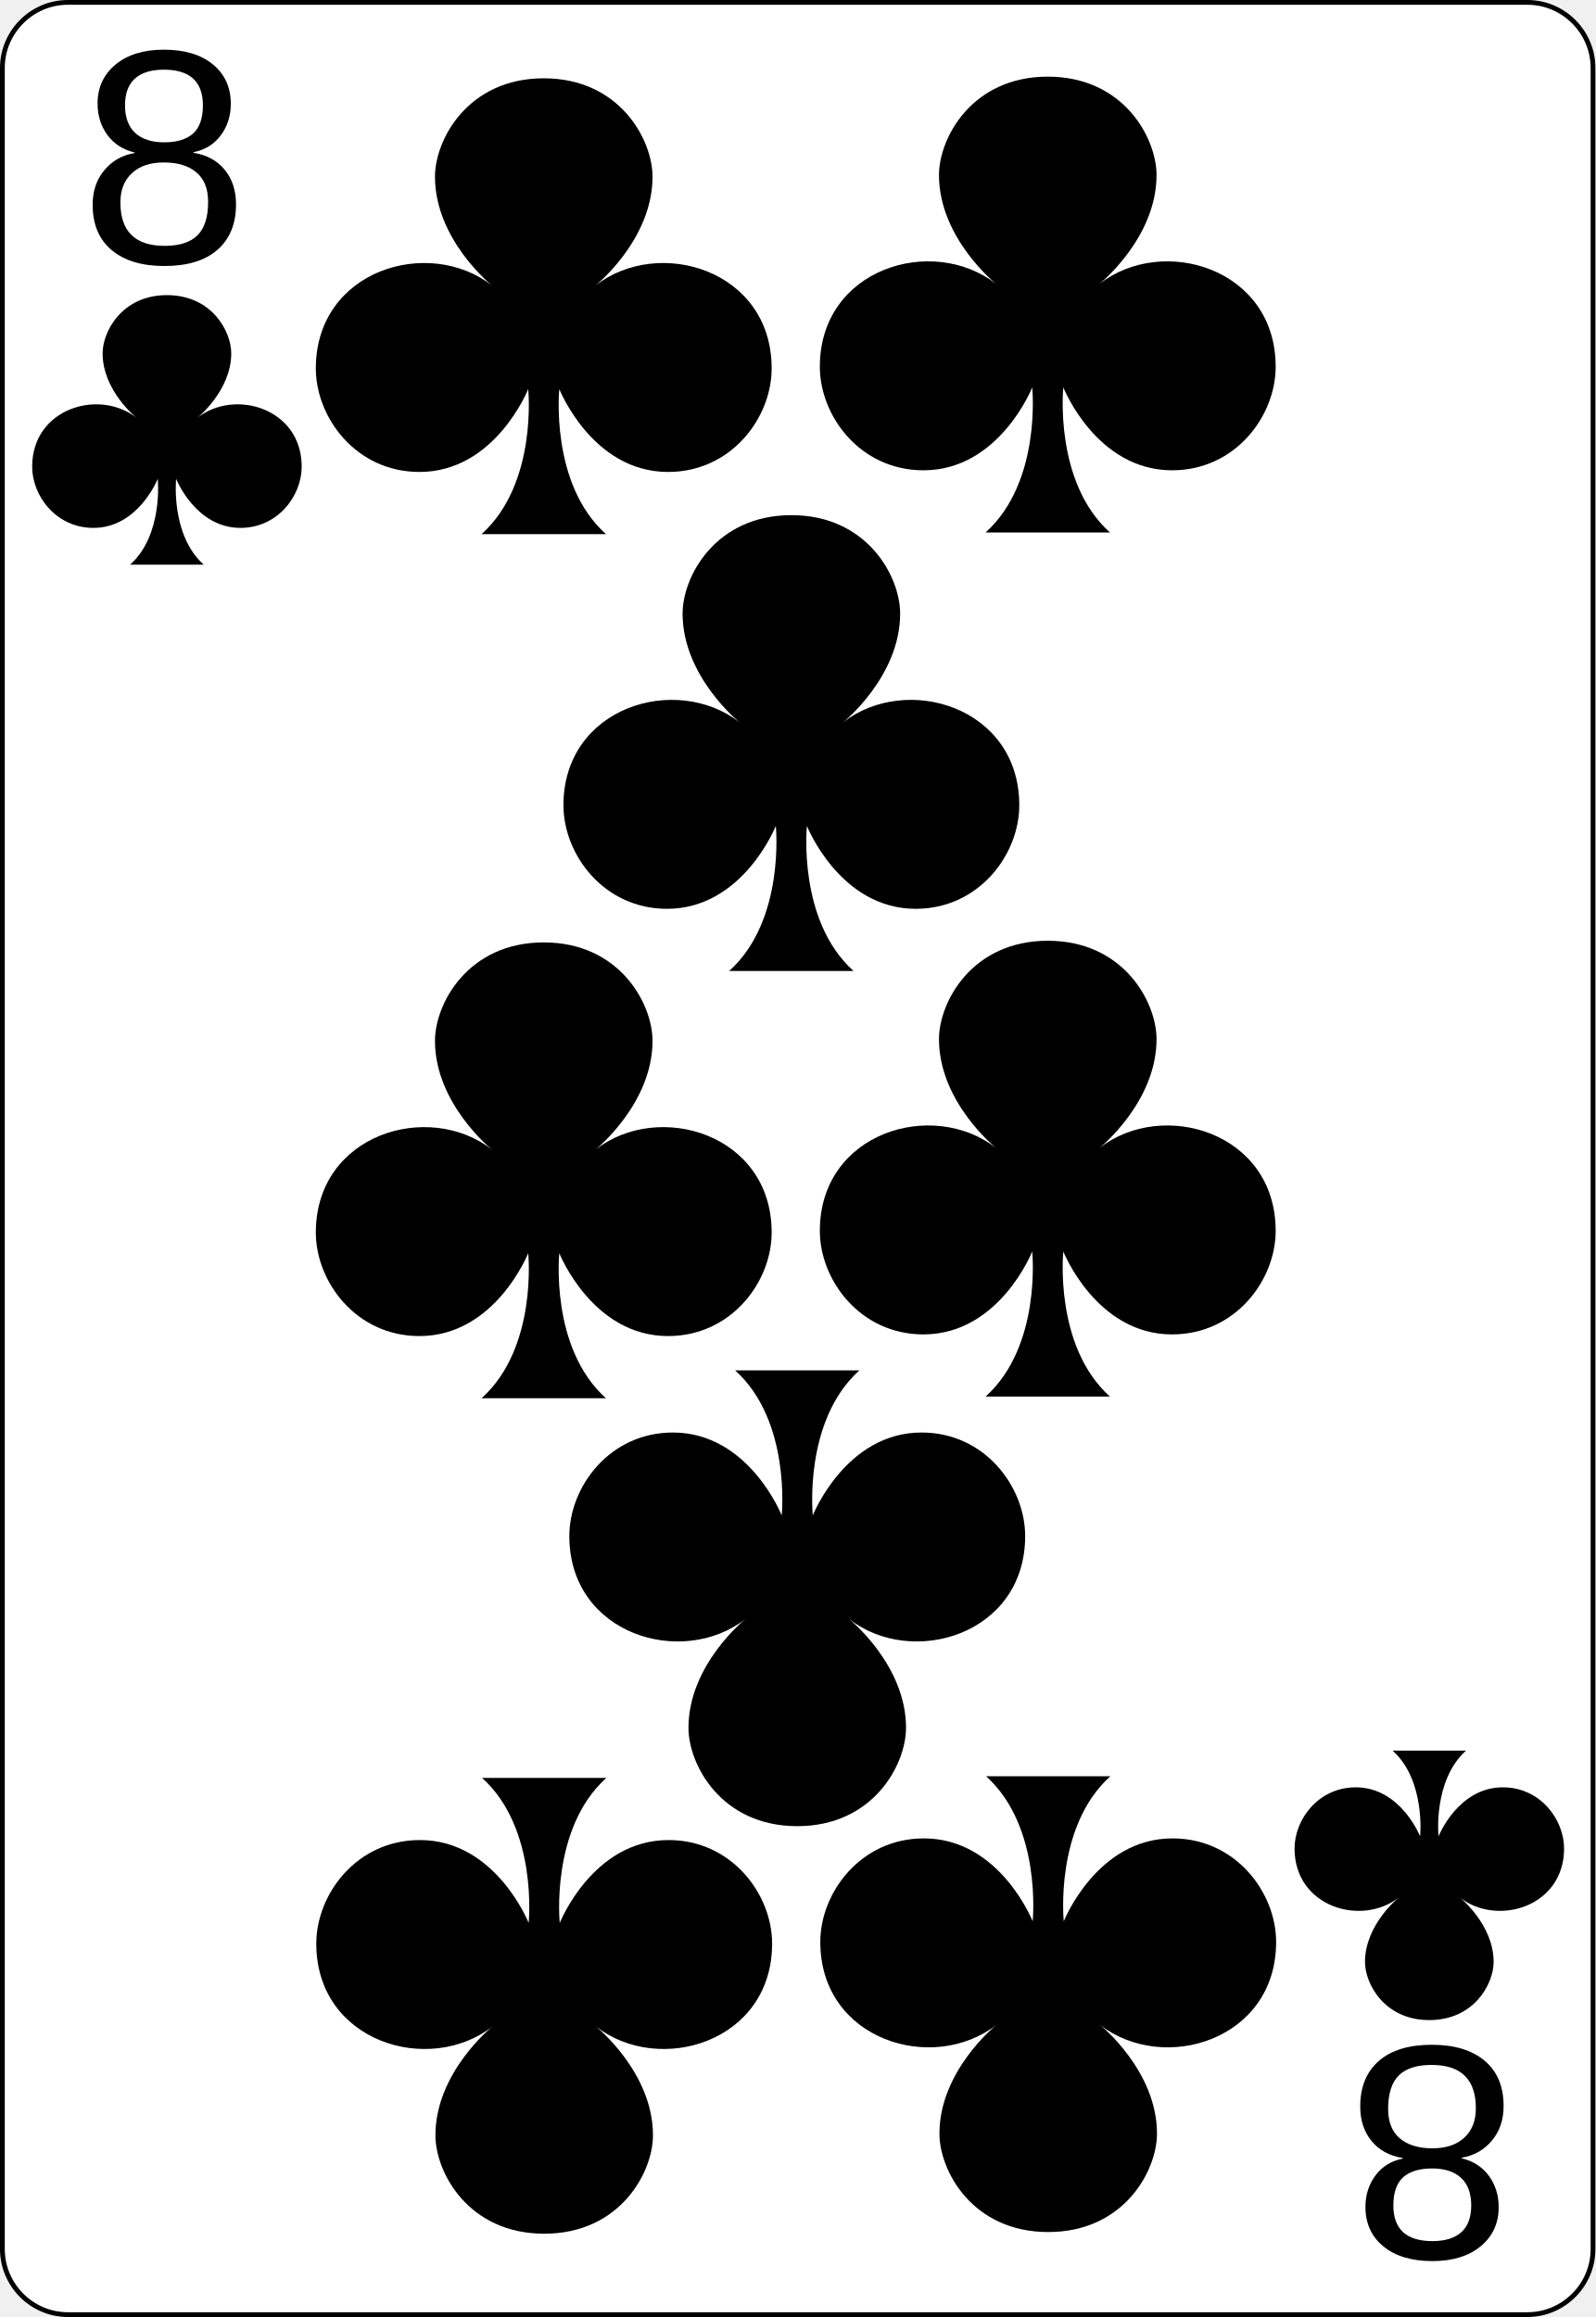
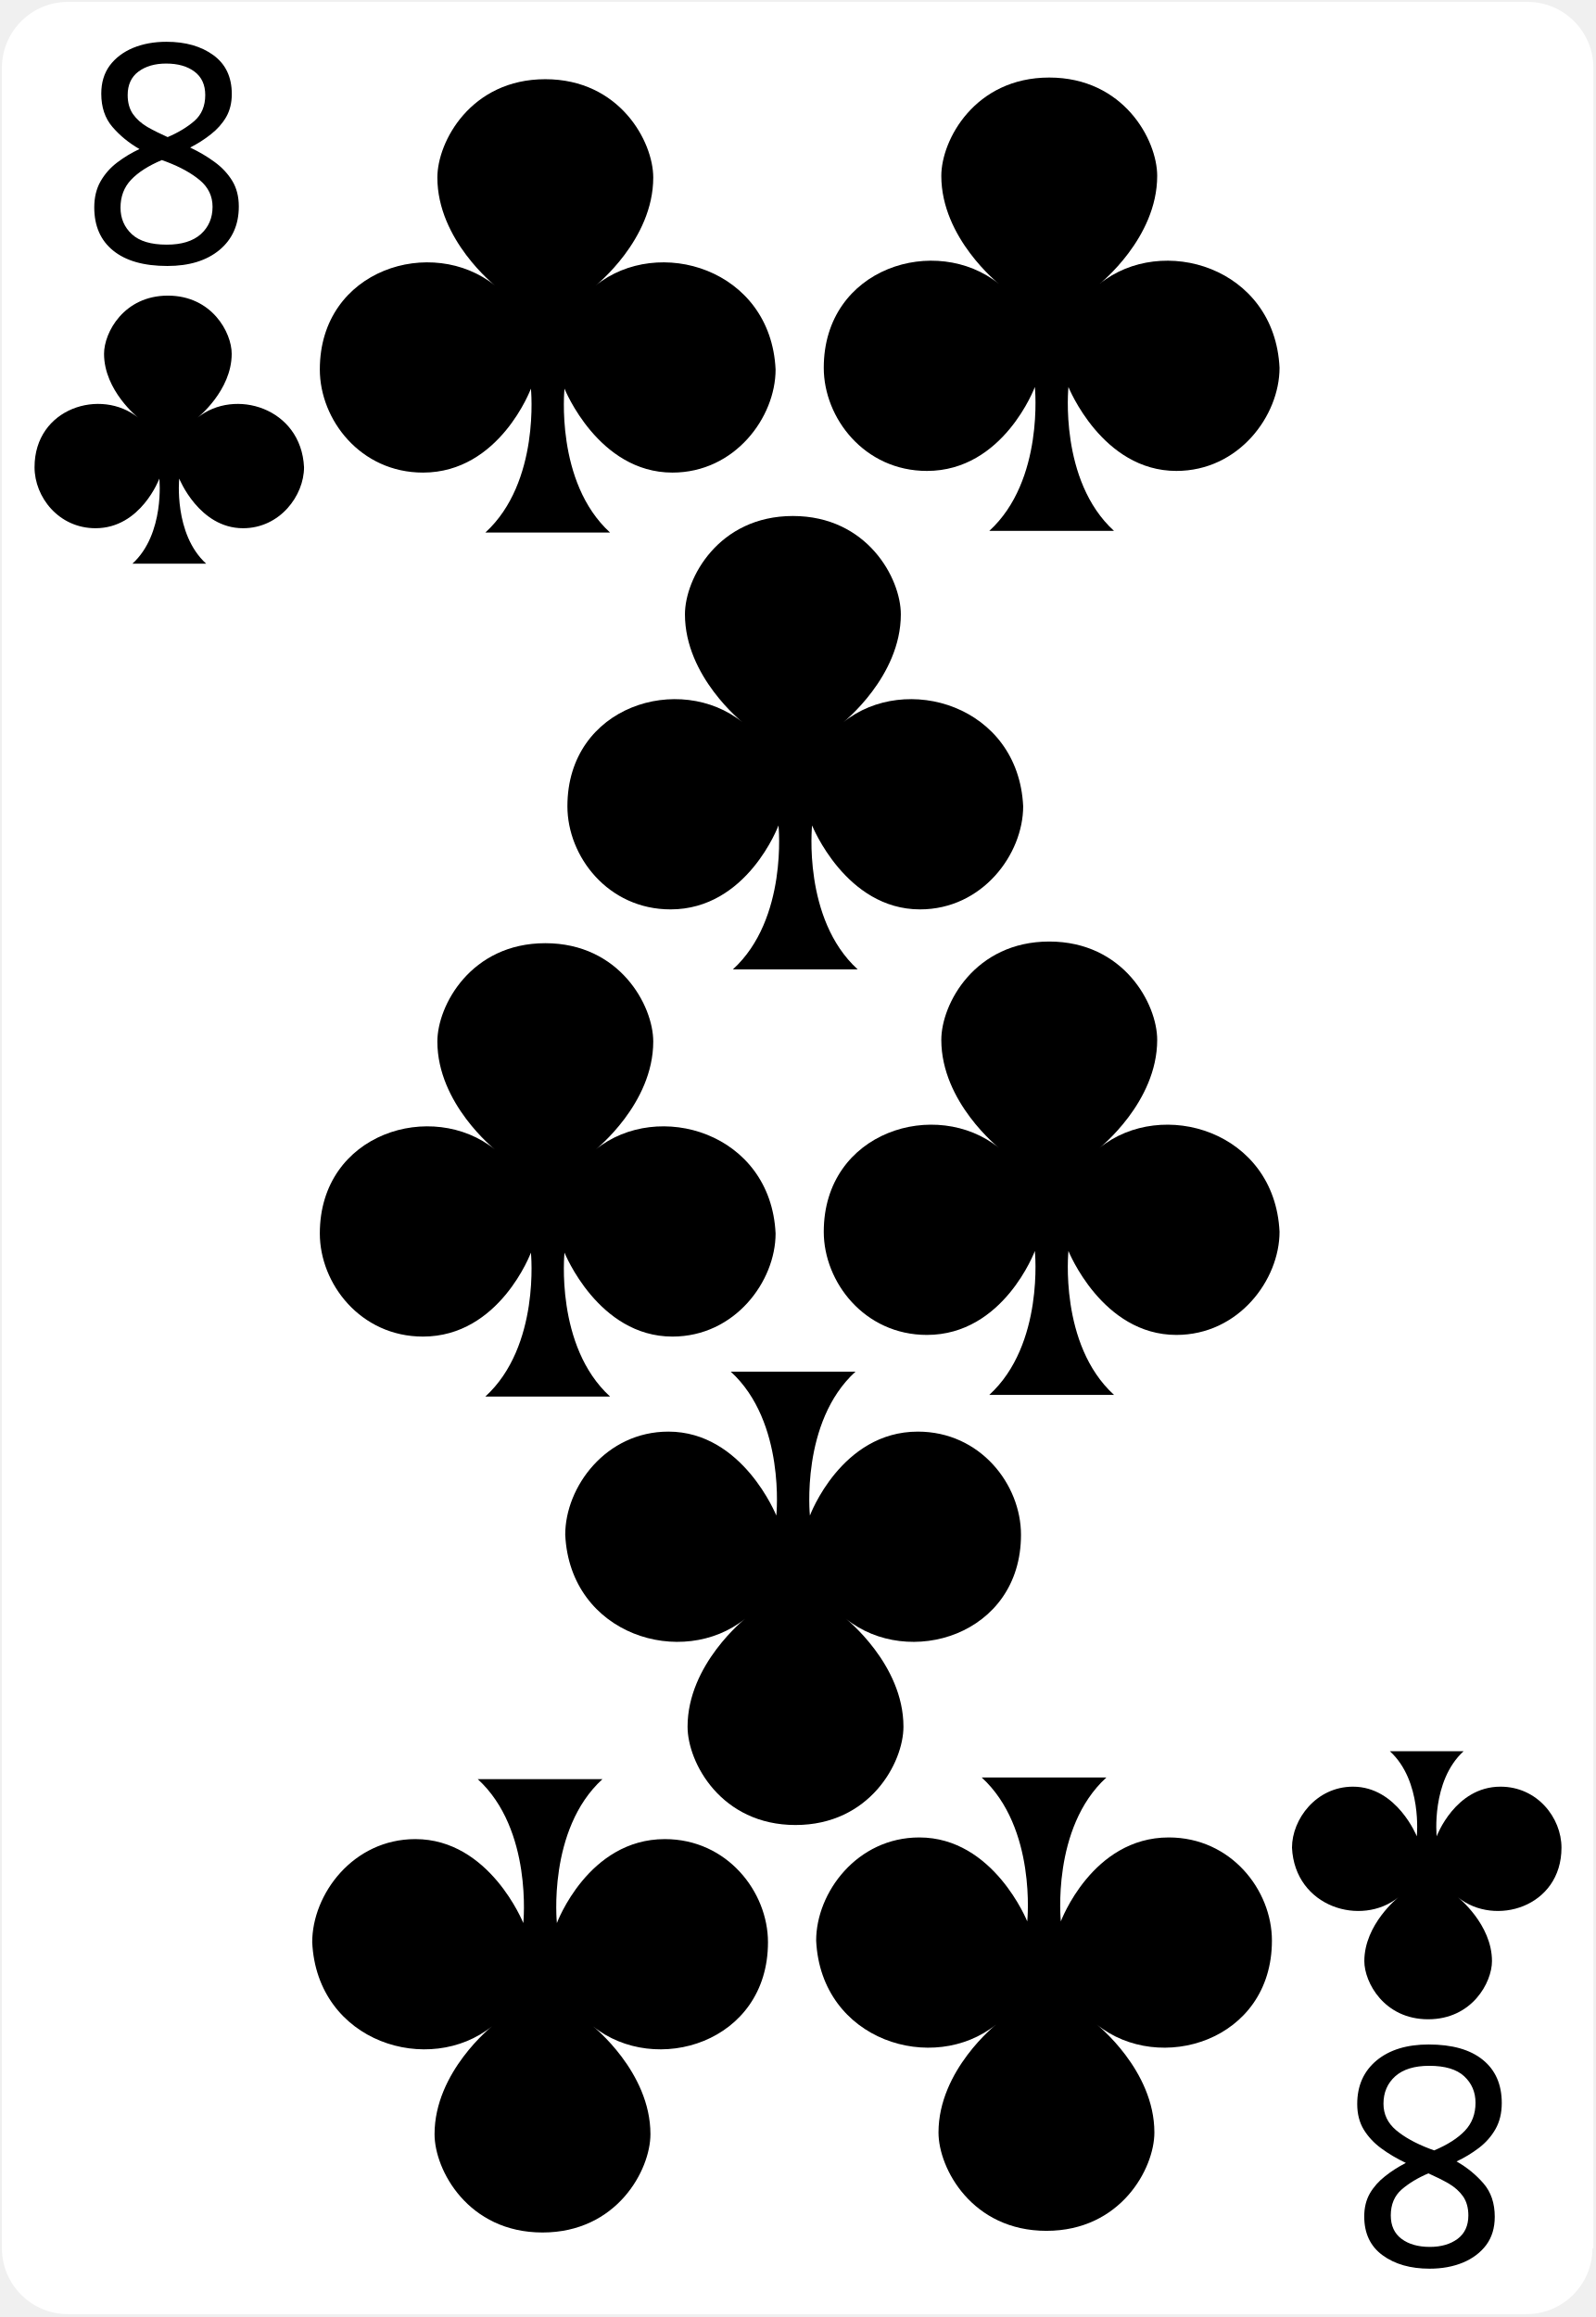
- <svg xmlns="http://www.w3.org/2000/svg" xmlns:xlink="http://www.w3.org/1999/xlink" width="167.087pt" height="242.667pt" viewBox="0 0 167.087 242.667" xml:space="preserve" id="svg2" version="1.1">
-   <defs id="defs41">
-     <radialGradient xlink:href="#linearGradient2984" id="radialGradient3760" cx="48.231" cy="18.138" fx="48.231" fy="18.138" r="9.5" gradientUnits="userSpaceOnUse" gradientTransform="matrix(-1.560526,0.01828294,-0.02684055,-2.290953,123.9838,58.80911)" />
-     <linearGradient id="linearGradient2984">
-       <stop style="stop-color:#000000;stop-opacity:1;" offset="0" id="stop2986" />
-       <stop style="stop-color:#000000;stop-opacity:0.656;" offset="1" id="stop2988" />
-     </linearGradient>
-     <radialGradient xlink:href="#linearGradient3784" id="radialGradient3792" cx="171.487" cy="511.223" fx="171.487" fy="511.223" r="81.903" gradientTransform="matrix(1.152989,-0.6739155,0.3948202,0.6754904,-233.6326,270.4008)" gradientUnits="userSpaceOnUse" />
-     <linearGradient id="linearGradient3784">
-       <stop style="stop-color:#ffffff;stop-opacity:0.534;" offset="0" id="stop3786" />
-       <stop style="stop-color:#000000;stop-opacity:0;" offset="1" id="stop3788" />
-     </linearGradient>
-     <radialGradient r="81.903" fy="511.223" fx="171.487" cy="511.223" cx="171.487" gradientTransform="matrix(1.152989,-0.6739155,0.3948202,0.6754904,-233.6326,270.4008)" gradientUnits="userSpaceOnUse" id="radialGradient3855" xlink:href="#linearGradient3784-4" />
-     <linearGradient id="linearGradient3784-4">
-       <stop style="stop-color:#ffffff;stop-opacity:0.519;" offset="0" id="stop3786-8" />
-       <stop style="stop-color:#000000;stop-opacity:0;" offset="1" id="stop3788-6" />
-     </linearGradient>
-     <radialGradient r="81.903" fy="461.841" fx="181.694" cy="461.841" cx="181.694" gradientTransform="matrix(1.152989,-0.6739155,0.3948202,0.6754904,-233.6326,270.4008)" gradientUnits="userSpaceOnUse" id="radialGradient3916" xlink:href="#linearGradient3784-3" />
-     <linearGradient id="linearGradient3784-3">
-       <stop style="stop-color:#ffffff;stop-opacity:0.702;" offset="0" id="stop3786-86" />
-       <stop style="stop-color:#000000;stop-opacity:0;" offset="1" id="stop3788-2" />
-     </linearGradient>
-   </defs>
-   <g id="Layer_x0020_1" style="fill-rule:nonzero;clip-rule:nonzero;stroke:#000000;stroke-miterlimit:4;">
-     <path style="fill:#FFFFFF;stroke-width:0.5;" d="M166.837,235.548c0,3.777-3.087,6.869-6.871,6.869H7.111c-3.775,0-6.861-3.092-6.861-6.869V7.12C0.25,3.343,3.336,0.25,7.111,0.25h152.855    c3.784,0,6.871,3.093,6.871,6.87v228.428z" id="path5" />
-     <g style="stroke:none;" id="g7">
+ <svg xmlns="http://www.w3.org/2000/svg" version="1.1" id="svg2" x="0px" y="0px" viewBox="0 0 167.1 242.7" style="enable-background:new 0 0 167.1 242.7;" xml:space="preserve">
+   <style type="text/css">
+ 	.st0{fill:#FFFFFF;}
+ 	.st1{font-family:'ArialMT';}
+ 	.st2{font-size:32px;}
+ </style>
+   <g id="Layer_x0020_1">
+     <path id="path5" class="st0" d="M166.8,235.5c0,3.8-3.1,6.9-6.9,6.9H7.1c-3.8,0-6.9-3.1-6.9-6.9V7.1c0-3.8,3.1-6.9,6.9-6.9H160   c3.8,0,6.9,3.1,6.9,6.9V235.5z" />
+     <g id="g7">
      <g id="g9">
- 				
- 			</g>
+ 		</g>
    </g>
    <g id="g15">
- 			
+ 	</g>
+     <g id="g19">
+ 	</g>
+     <g id="g23">
+       <g id="g25">
		</g>
-     <g id="g19">
- 			
+     </g>
+     <g id="g31">
+       <g id="g33">
		</g>
-     <g style="stroke:none;" id="g23">
-       <g id="g25">
- 				
- 			</g>
-     </g>
-     <g style="stroke:none;" id="g31">
-       <g id="g33">
- 				
- 			</g>
    </g>
  </g>
-   <text xml:space="preserve" style="font-size:32px;font-style:normal;font-weight:normal;line-height:125%;letter-spacing:0px;word-spacing:0px;fill:#000000;fill-opacity:1;stroke:none;font-family:Bitstream Vera Sans" x="8.311" y="27.548" id="text3788">
-     <tspan id="tspan3790" x="8.311" y="27.548" style="font-style:normal;font-variant:normal;font-weight:normal;font-stretch:normal;font-family:Arial;-inkscape-font-specification:Arial">8</tspan>
-   </text>
-   <g transform="matrix(1.485651,0,0,1.485651,-54.02466,10.01807)" id="layer1-1-4">
-     <path id="cl-9" d="m 50.291,22.698 c 0,0 2.375,-1.9 2.375,-4.534 0,-1.542 -1.369,-4.102 -4.534,-4.102 -3.165,0 -4.534,2.561 -4.534,4.102 0,2.634 2.375,4.534 2.375,4.534 -2.638,-2.055 -7.341,-0.652 -7.341,3.455 0,2.056 1.68,4.318 4.318,4.318 3.165,0 4.534,-3.455 4.534,-3.455 0,0 0.402,3.938 -1.943,6.046 h 5.182 c -2.345,-2.107 -1.943,-6.046 -1.943,-6.046 0,0 1.369,3.455 4.534,3.455 2.639,0 4.318,-2.263 4.318,-4.318 0,-4.107 -4.703,-5.51 -7.341,-3.455 z" style="fill:#000000" />
+   <text transform="matrix(1 0 0 1 8.3105 27.5484)" class="st1 st2">8</text>
+   <g id="layer1-1-4" transform="matrix(1.485651,0,0,1.485651,-54.02466,10.01807)">
+     <path id="cl-9" d="M50.3,22.7c0,0,2.4-1.9,2.4-4.5c0-1.5-1.4-4.1-4.5-4.1s-4.5,2.6-4.5,4.1   c0,2.6,2.4,4.5,2.4,4.5c-2.6-2.1-7.3-0.7-7.3,3.5c0,2.1,1.7,4.3,4.3,4.3c3.2,0,4.5-3.5,4.5-3.5s0.4,3.9-1.9,6h5.2   c-2.3-2.1-1.9-6-1.9-6s1.4,3.5,4.5,3.5c2.6,0,4.3-2.3,4.3-4.3C57.6,22,52.9,20.6,50.3,22.7z" />
  </g>
-   <text xml:space="preserve" style="font-size:32px;font-style:normal;font-weight:normal;line-height:125%;letter-spacing:0px;word-spacing:0px;fill:#000000;fill-opacity:1;stroke:none;font-family:Bitstream Vera Sans" x="-158.864" y="-214.467" id="text3788-8" transform="scale(-1,-1)">
-     <tspan id="tspan3790-7" x="-158.864" y="-214.467" style="font-style:normal;font-variant:normal;font-weight:normal;font-stretch:normal;font-family:Arial;-inkscape-font-specification:Arial">8</tspan>
-   </text>
-   <g transform="matrix(-1.485651,0,0,-1.485651,221.1992,232.4618)" id="layer1-1-4-1">
-     <path id="cl-9-7" d="m 50.291,22.698 c 0,0 2.375,-1.9 2.375,-4.534 0,-1.542 -1.369,-4.102 -4.534,-4.102 -3.165,0 -4.534,2.561 -4.534,4.102 0,2.634 2.375,4.534 2.375,4.534 -2.638,-2.055 -7.341,-0.652 -7.341,3.455 0,2.056 1.68,4.318 4.318,4.318 3.165,0 4.534,-3.455 4.534,-3.455 0,0 0.402,3.938 -1.943,6.046 h 5.182 c -2.345,-2.107 -1.943,-6.046 -1.943,-6.046 0,0 1.369,3.455 4.534,3.455 2.639,0 4.318,-2.263 4.318,-4.318 0,-4.107 -4.703,-5.51 -7.341,-3.455 z" style="fill:#000000" />
+   <text transform="matrix(-1 0 0 -1 158.8643 214.4668)" class="st1 st2">8</text>
+   <g id="layer1-1-4-1" transform="matrix(-1.485651,0,0,-1.485651,221.1992,232.4618)">
+     <path id="cl-9-7" d="M50.3,22.7c0,0,2.4-1.9,2.4-4.5c0-1.5-1.4-4.1-4.5-4.1s-4.5,2.6-4.5,4.1   c0,2.6,2.4,4.5,2.4,4.5c-2.6-2.1-7.3-0.7-7.3,3.5c0,2.1,1.7,4.3,4.3,4.3c3.2,0,4.5-3.5,4.5-3.5s0.4,3.9-1.9,6h5.2   c-2.3-2.1-1.9-6-1.9-6s1.4,3.5,4.5,3.5c2.6,0,4.3-2.3,4.3-4.3C57.6,22,52.9,20.6,50.3,22.7z" />
  </g>
-   <g transform="matrix(2.512578,0,0,2.512578,-63.98839,-27.13112)" id="layer1-1-4-8">
-     <path id="cl-9-8" d="m 50.291,22.698 c 0,0 2.375,-1.9 2.375,-4.534 0,-1.542 -1.369,-4.102 -4.534,-4.102 -3.165,0 -4.534,2.561 -4.534,4.102 0,2.634 2.375,4.534 2.375,4.534 -2.638,-2.055 -7.341,-0.652 -7.341,3.455 0,2.056 1.68,4.318 4.318,4.318 3.165,0 4.534,-3.455 4.534,-3.455 0,0 0.402,3.938 -1.943,6.046 h 5.182 c -2.345,-2.107 -1.943,-6.046 -1.943,-6.046 0,0 1.369,3.455 4.534,3.455 2.639,0 4.318,-2.263 4.318,-4.318 0,-4.107 -4.703,-5.51 -7.341,-3.455 z" style="fill:#000000" />
+   <g id="layer1-1-4-8" transform="matrix(2.512578,0,0,2.512578,-63.98839,-27.13112)">
+     <path id="cl-9-8" d="M50.3,22.7c0,0,2.4-1.9,2.4-4.5c0-1.5-1.4-4.1-4.5-4.1s-4.5,2.6-4.5,4.1   c0,2.6,2.4,4.5,2.4,4.5c-2.6-2.1-7.3-0.7-7.3,3.5c0,2.1,1.7,4.3,4.3,4.3c3.2,0,4.5-3.5,4.5-3.5s0.4,3.9-1.9,6h5.2   c-2.3-2.1-1.9-6-1.9-6s1.4,3.5,4.5,3.5c2.6,0,4.3-2.3,4.3-4.3C57.6,22,52.9,20.6,50.3,22.7z" />
  </g>
-   <g transform="matrix(-2.512578,0,0,-2.512578,177.9295,269.2751)" id="layer1-1-4-8-0">
-     <path id="cl-9-8-6" d="m 50.291,22.698 c 0,0 2.375,-1.9 2.375,-4.534 0,-1.542 -1.369,-4.102 -4.534,-4.102 -3.165,0 -4.534,2.561 -4.534,4.102 0,2.634 2.375,4.534 2.375,4.534 -2.638,-2.055 -7.341,-0.652 -7.341,3.455 0,2.056 1.68,4.318 4.318,4.318 3.165,0 4.534,-3.455 4.534,-3.455 0,0 0.402,3.938 -1.943,6.046 h 5.182 c -2.345,-2.107 -1.943,-6.046 -1.943,-6.046 0,0 1.369,3.455 4.534,3.455 2.639,0 4.318,-2.263 4.318,-4.318 0,-4.107 -4.703,-5.51 -7.341,-3.455 z" style="fill:#000000" />
+   <g id="layer1-1-4-8-0" transform="matrix(-2.512578,0,0,-2.512578,177.9295,269.2751)">
+     <path id="cl-9-8-6" d="M50.3,22.7c0,0,2.4-1.9,2.4-4.5c0-1.5-1.4-4.1-4.5-4.1s-4.5,2.6-4.5,4.1   c0,2.6,2.4,4.5,2.4,4.5c-2.6-2.1-7.3-0.7-7.3,3.5c0,2.1,1.7,4.3,4.3,4.3c3.2,0,4.5-3.5,4.5-3.5s0.4,3.9-1.9,6h5.2   c-2.3-2.1-1.9-6-1.9-6s1.4,3.5,4.5,3.5c2.6,0,4.3-2.3,4.3-4.3C57.6,22,52.9,20.6,50.3,22.7z" />
  </g>
-   <g transform="matrix(2.512578,0,0,2.512578,-63.98839,63.36968)" id="layer1-1-4-8-2">
-     <path id="cl-9-8-0" d="m 50.291,22.698 c 0,0 2.375,-1.9 2.375,-4.534 0,-1.542 -1.369,-4.102 -4.534,-4.102 -3.165,0 -4.534,2.561 -4.534,4.102 0,2.634 2.375,4.534 2.375,4.534 -2.638,-2.055 -7.341,-0.652 -7.341,3.455 0,2.056 1.68,4.318 4.318,4.318 3.165,0 4.534,-3.455 4.534,-3.455 0,0 0.402,3.938 -1.943,6.046 h 5.182 c -2.345,-2.107 -1.943,-6.046 -1.943,-6.046 0,0 1.369,3.455 4.534,3.455 2.639,0 4.318,-2.263 4.318,-4.318 0,-4.107 -4.703,-5.51 -7.341,-3.455 z" style="fill:#000000" />
+   <g id="layer1-1-4-8-2" transform="matrix(2.512578,0,0,2.512578,-63.98839,63.36968)">
+     <path id="cl-9-8-0" d="M50.3,22.7c0,0,2.4-1.9,2.4-4.5c0-1.5-1.4-4.1-4.5-4.1s-4.5,2.6-4.5,4.1   c0,2.6,2.4,4.5,2.4,4.5c-2.6-2.1-7.3-0.7-7.3,3.5c0,2.1,1.7,4.3,4.3,4.3c3.2,0,4.5-3.5,4.5-3.5s0.4,3.9-1.9,6h5.2   c-2.3-2.1-1.9-6-1.9-6s1.4,3.5,4.5,3.5c2.6,0,4.3-2.3,4.3-4.3C57.6,22,52.9,20.6,50.3,22.7z" />
  </g>
-   <g transform="matrix(2.512578,0,0,2.512578,-11.20333,-27.30484)" id="layer1-1-4-8-8">
-     <path id="cl-9-8-9" d="m 50.291,22.698 c 0,0 2.375,-1.9 2.375,-4.534 0,-1.542 -1.369,-4.102 -4.534,-4.102 -3.165,0 -4.534,2.561 -4.534,4.102 0,2.634 2.375,4.534 2.375,4.534 -2.638,-2.055 -7.341,-0.652 -7.341,3.455 0,2.056 1.68,4.318 4.318,4.318 3.165,0 4.534,-3.455 4.534,-3.455 0,0 0.402,3.938 -1.943,6.046 h 5.182 c -2.345,-2.107 -1.943,-6.046 -1.943,-6.046 0,0 1.369,3.455 4.534,3.455 2.639,0 4.318,-2.263 4.318,-4.318 0,-4.107 -4.703,-5.51 -7.341,-3.455 z" style="fill:#000000" />
+   <g id="layer1-1-4-8-8" transform="matrix(2.512578,0,0,2.512578,-11.20333,-27.30484)">
+     <path id="cl-9-8-9" d="M50.3,22.7c0,0,2.4-1.9,2.4-4.5c0-1.5-1.4-4.1-4.5-4.1s-4.5,2.6-4.5,4.1   c0,2.6,2.4,4.5,2.4,4.5c-2.6-2.1-7.3-0.7-7.3,3.5c0,2.1,1.7,4.3,4.3,4.3c3.2,0,4.5-3.5,4.5-3.5s0.4,3.9-1.9,6h5.2   c-2.3-2.1-1.9-6-1.9-6s1.4,3.5,4.5,3.5c2.6,0,4.3-2.3,4.3-4.3C57.6,22,52.9,20.6,50.3,22.7z" />
  </g>
-   <g transform="matrix(-2.512578,0,0,-2.512578,230.7146,269.1014)" id="layer1-1-4-8-0-2">
-     <path id="cl-9-8-6-6" d="m 50.291,22.698 c 0,0 2.375,-1.9 2.375,-4.534 0,-1.542 -1.369,-4.102 -4.534,-4.102 -3.165,0 -4.534,2.561 -4.534,4.102 0,2.634 2.375,4.534 2.375,4.534 -2.638,-2.055 -7.341,-0.652 -7.341,3.455 0,2.056 1.68,4.318 4.318,4.318 3.165,0 4.534,-3.455 4.534,-3.455 0,0 0.402,3.938 -1.943,6.046 h 5.182 c -2.345,-2.107 -1.943,-6.046 -1.943,-6.046 0,0 1.369,3.455 4.534,3.455 2.639,0 4.318,-2.263 4.318,-4.318 0,-4.107 -4.703,-5.51 -7.341,-3.455 z" style="fill:#000000" />
+   <g id="layer1-1-4-8-0-2" transform="matrix(-2.512578,0,0,-2.512578,230.7146,269.1014)">
+     <path id="cl-9-8-6-6" d="M50.3,22.7c0,0,2.4-1.9,2.4-4.5c0-1.5-1.4-4.1-4.5-4.1s-4.5,2.6-4.5,4.1   c0,2.6,2.4,4.5,2.4,4.5c-2.6-2.1-7.3-0.7-7.3,3.5c0,2.1,1.7,4.3,4.3,4.3c3.2,0,4.5-3.5,4.5-3.5s0.4,3.9-1.9,6h5.2   c-2.3-2.1-1.9-6-1.9-6s1.4,3.5,4.5,3.5c2.6,0,4.3-2.3,4.3-4.3C57.6,22,52.9,20.6,50.3,22.7z" />
  </g>
-   <g transform="matrix(2.512578,0,0,2.512578,-11.20333,63.19596)" id="layer1-1-4-8-2-6">
-     <path id="cl-9-8-0-4" d="m 50.291,22.698 c 0,0 2.375,-1.9 2.375,-4.534 0,-1.542 -1.369,-4.102 -4.534,-4.102 -3.165,0 -4.534,2.561 -4.534,4.102 0,2.634 2.375,4.534 2.375,4.534 -2.638,-2.055 -7.341,-0.652 -7.341,3.455 0,2.056 1.68,4.318 4.318,4.318 3.165,0 4.534,-3.455 4.534,-3.455 0,0 0.402,3.938 -1.943,6.046 h 5.182 c -2.345,-2.107 -1.943,-6.046 -1.943,-6.046 0,0 1.369,3.455 4.534,3.455 2.639,0 4.318,-2.263 4.318,-4.318 0,-4.107 -4.703,-5.51 -7.341,-3.455 z" style="fill:#000000" />
+   <g id="layer1-1-4-8-2-6" transform="matrix(2.512578,0,0,2.512578,-11.20333,63.19596)">
+     <path id="cl-9-8-0-4" d="M50.3,22.7c0,0,2.4-1.9,2.4-4.5c0-1.5-1.4-4.1-4.5-4.1s-4.5,2.6-4.5,4.1   c0,2.6,2.4,4.5,2.4,4.5c-2.6-2.1-7.3-0.7-7.3,3.5c0,2.1,1.7,4.3,4.3,4.3c3.2,0,4.5-3.5,4.5-3.5s0.4,3.9-1.9,6h5.2   c-2.3-2.1-1.9-6-1.9-6s1.4,3.5,4.5,3.5c2.6,0,4.3-2.3,4.3-4.3C57.6,22,52.9,20.6,50.3,22.7z" />
  </g>
-   <g transform="matrix(2.512578,0,0,2.512578,-38.0557,18.62236)" id="layer1-1-4-8-6">
-     <path id="cl-9-8-8" d="m 50.291,22.698 c 0,0 2.375,-1.9 2.375,-4.534 0,-1.542 -1.369,-4.102 -4.534,-4.102 -3.165,0 -4.534,2.561 -4.534,4.102 0,2.634 2.375,4.534 2.375,4.534 -2.638,-2.055 -7.341,-0.652 -7.341,3.455 0,2.056 1.68,4.318 4.318,4.318 3.165,0 4.534,-3.455 4.534,-3.455 0,0 0.402,3.938 -1.943,6.046 h 5.182 c -2.345,-2.107 -1.943,-6.046 -1.943,-6.046 0,0 1.369,3.455 4.534,3.455 2.639,0 4.318,-2.263 4.318,-4.318 0,-4.107 -4.703,-5.51 -7.341,-3.455 z" style="fill:#000000" />
+   <g id="layer1-1-4-8-6" transform="matrix(2.512578,0,0,2.512578,-38.0557,18.62236)">
+     <path id="cl-9-8-8" d="M50.3,22.7c0,0,2.4-1.9,2.4-4.5c0-1.5-1.4-4.1-4.5-4.1s-4.5,2.6-4.5,4.1   c0,2.6,2.4,4.5,2.4,4.5c-2.6-2.1-7.3-0.7-7.3,3.5c0,2.1,1.7,4.3,4.3,4.3c3.2,0,4.5-3.5,4.5-3.5s0.4,3.9-1.9,6h5.2   c-2.3-2.1-1.9-6-1.9-6s1.4,3.5,4.5,3.5c2.6,0,4.3-2.3,4.3-4.3C57.6,22,52.9,20.6,50.3,22.7z" />
  </g>
-   <g transform="matrix(-2.512578,0,0,-2.512578,204.4313,226.5922)" id="layer1-1-4-8-6-8">
-     <path id="cl-9-8-8-8" d="m 50.291,22.698 c 0,0 2.375,-1.9 2.375,-4.534 0,-1.542 -1.369,-4.102 -4.534,-4.102 -3.165,0 -4.534,2.561 -4.534,4.102 0,2.634 2.375,4.534 2.375,4.534 -2.638,-2.055 -7.341,-0.652 -7.341,3.455 0,2.056 1.68,4.318 4.318,4.318 3.165,0 4.534,-3.455 4.534,-3.455 0,0 0.402,3.938 -1.943,6.046 h 5.182 c -2.345,-2.107 -1.943,-6.046 -1.943,-6.046 0,0 1.369,3.455 4.534,3.455 2.639,0 4.318,-2.263 4.318,-4.318 0,-4.107 -4.703,-5.51 -7.341,-3.455 z" style="fill:#000000" />
+   <g id="layer1-1-4-8-6-8" transform="matrix(-2.512578,0,0,-2.512578,204.4313,226.5922)">
+     <path id="cl-9-8-8-8" d="M50.3,22.7c0,0,2.4-1.9,2.4-4.5c0-1.5-1.4-4.1-4.5-4.1s-4.5,2.6-4.5,4.1   c0,2.6,2.4,4.5,2.4,4.5c-2.6-2.1-7.3-0.7-7.3,3.5c0,2.1,1.7,4.3,4.3,4.3c3.2,0,4.5-3.5,4.5-3.5s0.4,3.9-1.9,6h5.2   c-2.3-2.1-1.9-6-1.9-6s1.4,3.5,4.5,3.5c2.6,0,4.3-2.3,4.3-4.3C57.6,22,52.9,20.6,50.3,22.7z" />
  </g>
</svg>
